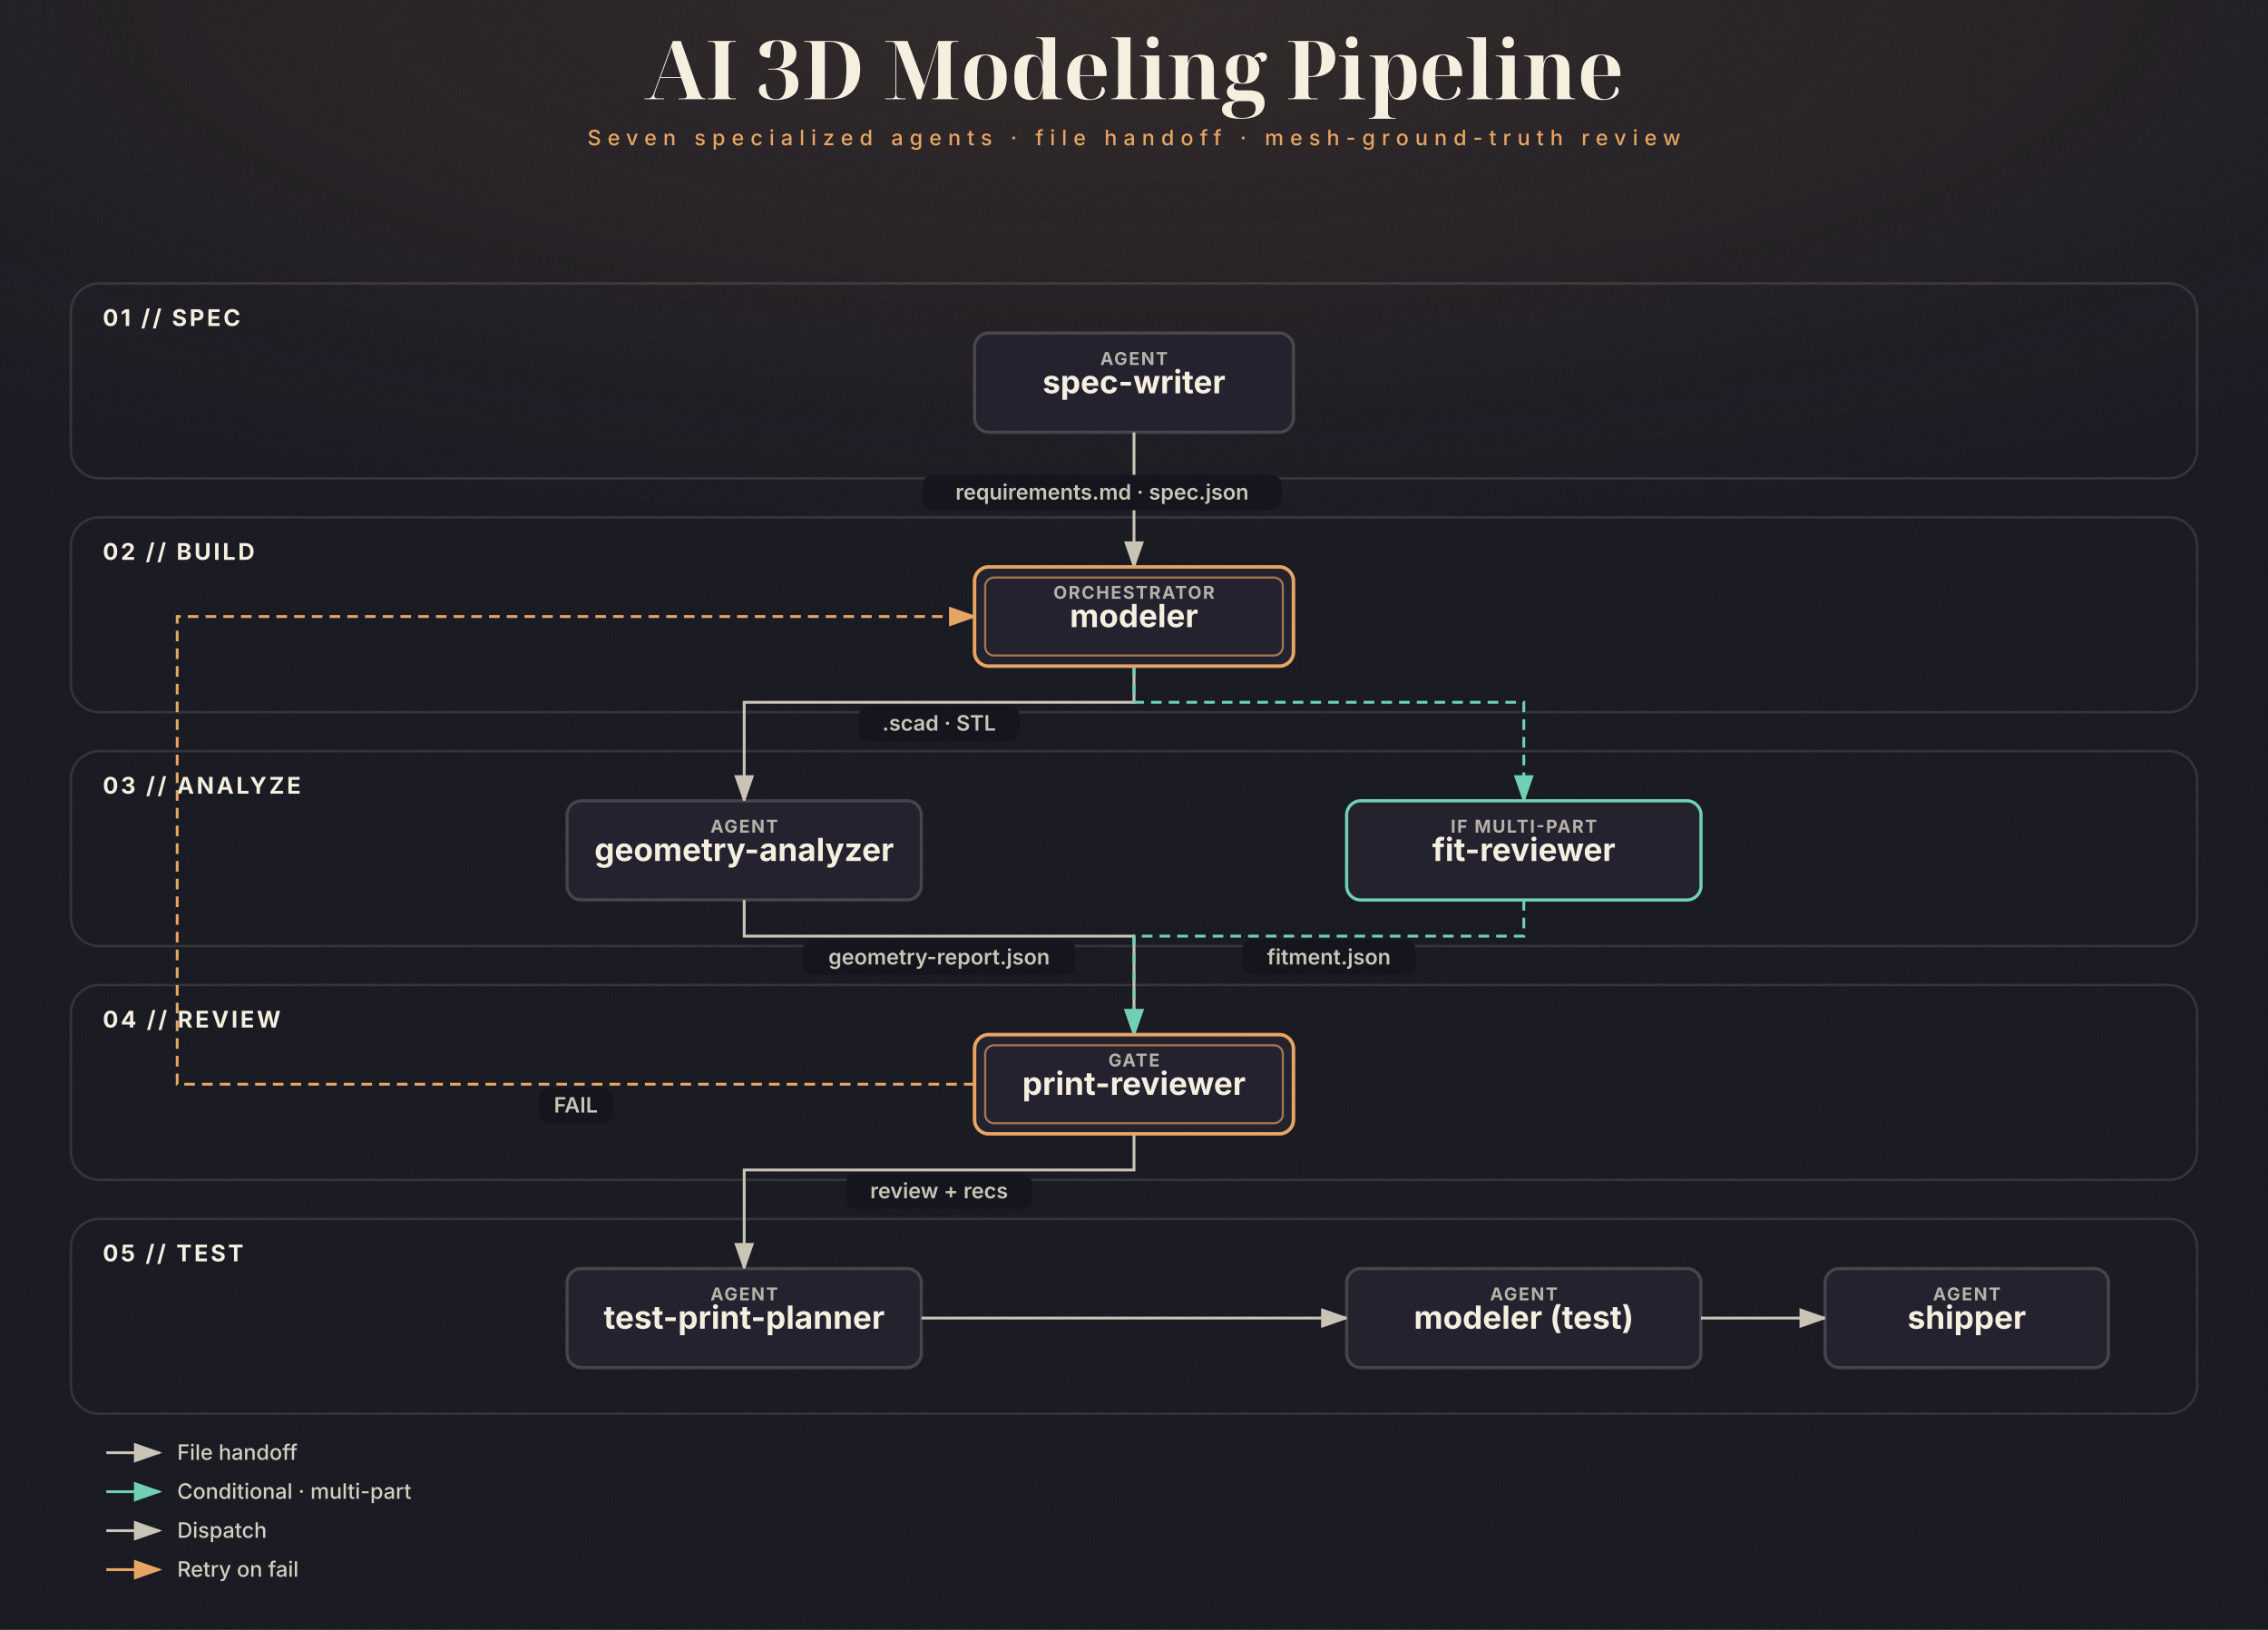
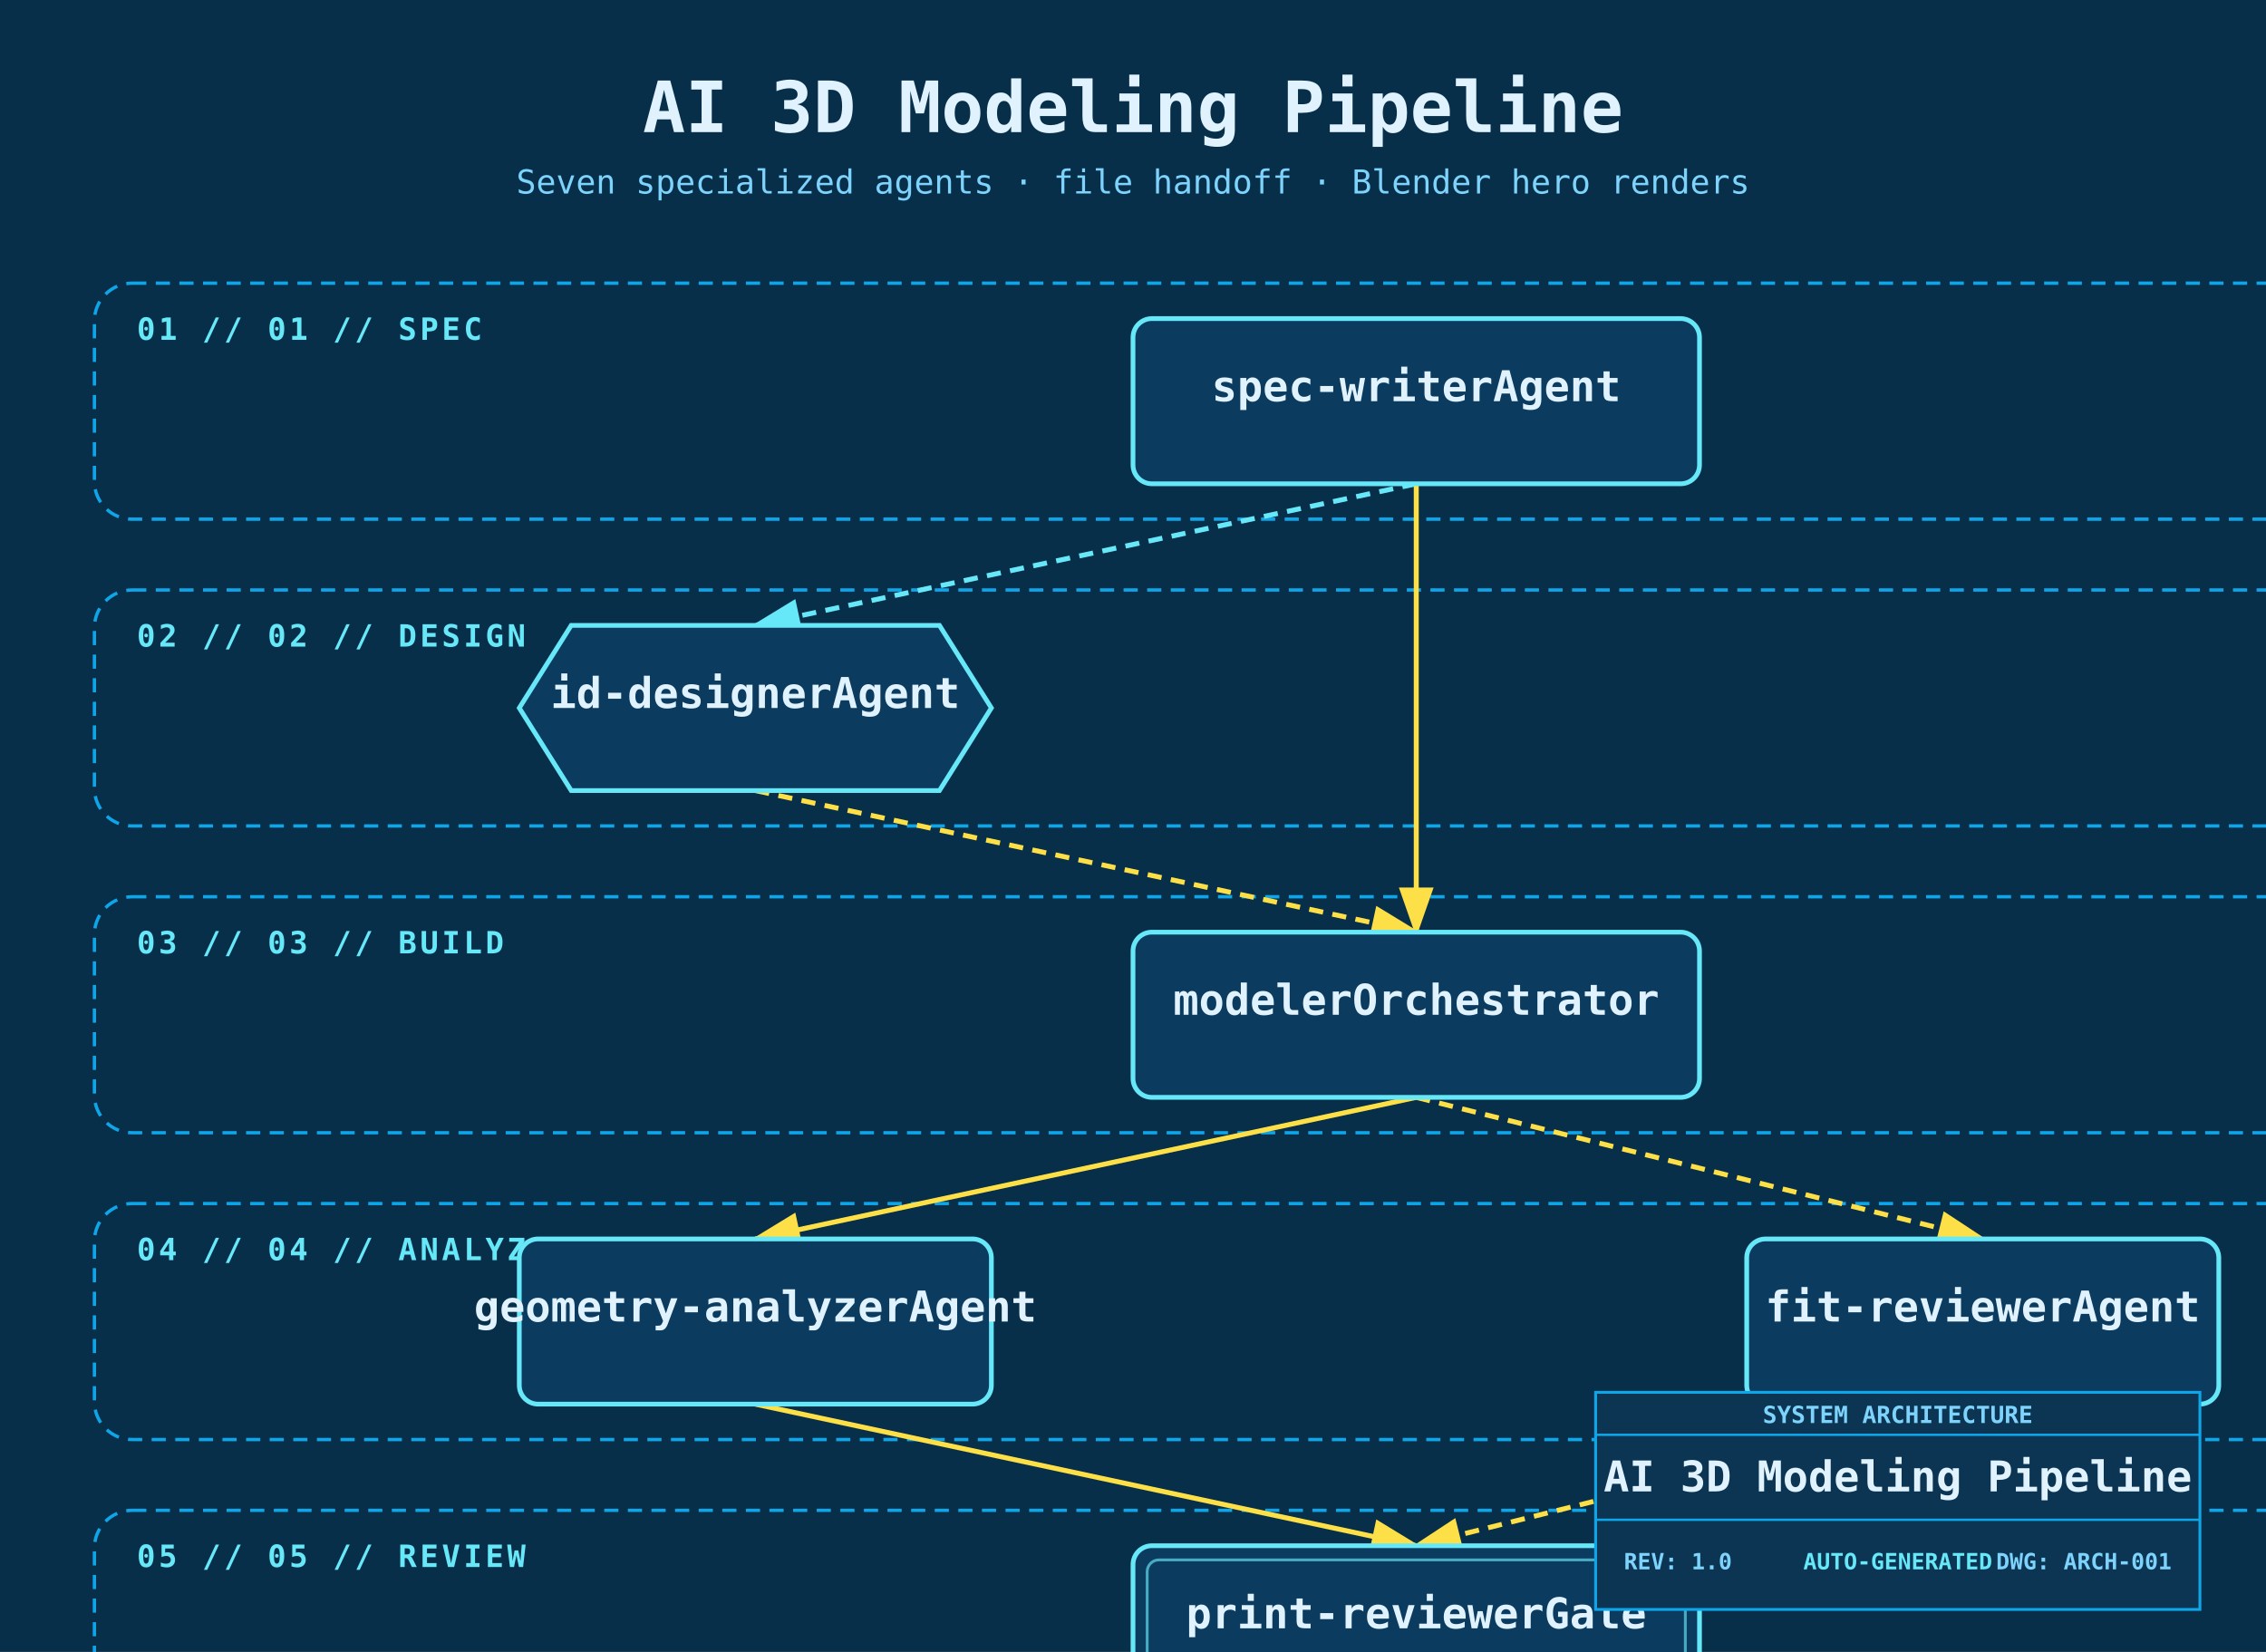
- <svg xmlns="http://www.w3.org/2000/svg" viewBox="0 0 1280 920" width="1280" height="920">
+ <svg xmlns="http://www.w3.org/2000/svg" viewBox="0 0 960 700" width="960" height="700">
  <defs>
    <marker id="arrowA" markerWidth="10" markerHeight="7" refX="9" refY="3.5" orient="auto">
-       <polygon points="0 0, 10 3.5, 0 7" fill="#c9c5b6" />
+       <polygon points="0 0, 10 3.5, 0 7" fill="#67e8f9" />
    </marker>
    <marker id="arrowB" markerWidth="10" markerHeight="7" refX="9" refY="3.5" orient="auto">
-       <polygon points="0 0, 10 3.5, 0 7" fill="#6fd1b4" />
+       <polygon points="0 0, 10 3.5, 0 7" fill="#22d3ee" />
    </marker>
    <marker id="arrowC" markerWidth="10" markerHeight="7" refX="9" refY="3.5" orient="auto">
-       <polygon points="0 0, 10 3.5, 0 7" fill="#c9c5b6" />
+       <polygon points="0 0, 10 3.5, 0 7" fill="#38bdf8" />
    </marker>
    <marker id="arrowE" markerWidth="10" markerHeight="7" refX="9" refY="3.5" orient="auto">
-       <polygon points="0 0, 10 3.5, 0 7" fill="#c9c5b6" />
+       <polygon points="0 0, 10 3.5, 0 7" fill="#fde047" />
    </marker>
    <marker id="arrowF" markerWidth="10" markerHeight="7" refX="9" refY="3.5" orient="auto">
-       <polygon points="0 0, 10 3.5, 0 7" fill="#8b8899" />
+       <polygon points="0 0, 10 3.5, 0 7" fill="#c084fc" />
    </marker>
    <marker id="arrowG" markerWidth="10" markerHeight="7" refX="9" refY="3.5" orient="auto">
-       <polygon points="0 0, 10 3.5, 0 7" fill="#e6a562" />
+       <polygon points="0 0, 10 3.5, 0 7" fill="#fb7185" />
    </marker>
    <marker id="arrowH" markerWidth="10" markerHeight="7" refX="9" refY="3.5" orient="auto">
-       <polygon points="0 0, 10 3.5, 0 7" fill="#8b8899" />
+       <polygon points="0 0, 10 3.5, 0 7" fill="#bae6fd" />
    </marker>
-     <filter id="editorialGrain" x="0" y="0" width="100%" height="100%">
-       <feTurbulence type="fractalNoise" baseFrequency="0.9" numOctaves="2" stitchTiles="stitch" />
-       <feColorMatrix values="0 0 0 0 1  0 0 0 0 1  0 0 0 0 1  0 0 0 0.08 0" />
-     </filter>
-     <radialGradient id="editorialTopGlow" cx="50%" cy="0%" r="80%">
-       <stop offset="0%" stop-color="#e6a562" stop-opacity="0.12" />
-       <stop offset="100%" stop-color="#e6a562" stop-opacity="0" />
-     </radialGradient>
+     <pattern id="blueprintGrid" width="32" height="32" patternUnits="userSpaceOnUse">
+       <path d="M 32 0 L 0 0 0 32" fill="none" stroke="#0ea5e9" stroke-opacity="0.12" stroke-width="1" />
+     </pattern>
    <style>
-     text { font-family: 'Inter', 'Noto Sans', 'Helvetica Neue', 'DejaVu Sans', sans-serif; }
-     .title { font-size: 46px; font-weight: 700; fill: #f5efe0; font-family: 'Playfair Display', 'Noto Serif Display', 'DejaVu Serif', Georgia, serif; }
-     .subtitle { font-size: 12px; font-weight: 500; fill: #e6a562; letter-spacing: 0.3em; text-transform: uppercase; }
-     .section { font-size: 13px; font-weight: 700; fill: #f5efe0; letter-spacing: 1.4px; }
-     .section-sub { font-size: 12px; font-weight: 500; fill: #b5b3a8; }
-     .node-title { font-size: 18px; font-weight: 700; fill: #f5efe0; }
-     .node-sub { font-size: 12px; font-weight: 500; fill: #d4cfbf; }
-     .node-type { font-size: 10px; font-weight: 700; fill: #b5b3a8; letter-spacing: 0.08em; }
-     .arrow-label { font-size: 12px; font-weight: 600; fill: #c9c5b6; }
-     .legend { font-size: 12px; font-weight: 500; fill: #d4cfbf; }
-     .footnote { font-size: 12px; font-weight: 500; fill: #b5b3a8; }
+     text { font-family: 'SF Mono', 'Fira Code', Menlo, 'Microsoft YaHei', 'SimHei', monospace; }
+     .title { font-size: 30px; font-weight: 700; fill: #e0f2fe; }
+     .subtitle { font-size: 14px; font-weight: 500; fill: #7dd3fc; }
+     .section { font-size: 13px; font-weight: 700; fill: #67e8f9; letter-spacing: 1.4px; }
+     .section-sub { font-size: 12px; font-weight: 500; fill: #7dd3fc; }
+     .node-title { font-size: 18px; font-weight: 700; fill: #e0f2fe; }
+     .node-sub { font-size: 12px; font-weight: 500; fill: #bae6fd; }
+     .node-type { font-size: 11px; font-weight: 700; fill: #7dd3fc; letter-spacing: 0.08em; }
+     .arrow-label { font-size: 12px; font-weight: 600; fill: #e0f2fe; }
+     .legend { font-size: 12px; font-weight: 500; fill: #bae6fd; }
+     .footnote { font-size: 12px; font-weight: 500; fill: #7dd3fc; }
    </style>
  </defs>
-   <rect width="1280.0" height="920.0" fill="#15151e" />
-   <rect width="1280.0" height="400" fill="url(#editorialTopGlow)" />
-   <rect width="1280.0" height="920.0" filter="url(#editorialGrain)" opacity="0.6" />
-   <text x="640.0" y="56" text-anchor="middle" class="title">AI 3D Modeling Pipeline</text>
-   <text x="640.0" y="82" text-anchor="middle" class="subtitle">Seven specialized agents · file handoff · mesh-ground-truth review</text>
-   <rect x="40.0" y="160.0" width="1200.0" height="110.0" rx="16.0" fill="none" stroke="rgba(245,239,224,0.12)" stroke-width="1.4" />
-   <text x="58.0" y="184.0" class="section">01 // SPEC</text>
-   <rect x="40.0" y="292.0" width="1200.0" height="110.0" rx="16.0" fill="none" stroke="rgba(245,239,224,0.12)" stroke-width="1.4" />
-   <text x="58.0" y="316.0" class="section">02 // BUILD</text>
-   <rect x="40.0" y="424.0" width="1200.0" height="110.0" rx="16.0" fill="none" stroke="rgba(245,239,224,0.12)" stroke-width="1.4" />
-   <text x="58.0" y="448.0" class="section">03 // ANALYZE</text>
-   <rect x="40.0" y="556.0" width="1200.0" height="110.0" rx="16.0" fill="none" stroke="rgba(245,239,224,0.12)" stroke-width="1.4" />
-   <text x="58.0" y="580.0" class="section">04 // REVIEW</text>
-   <rect x="40.0" y="688.0" width="1200.0" height="110.0" rx="16.0" fill="none" stroke="rgba(245,239,224,0.12)" stroke-width="1.4" />
-   <text x="58.0" y="712.0" class="section">05 // TEST</text>
-   <path d="M 640.0,244.0 L 640.0,320.0" fill="none" stroke="#c9c5b6" stroke-width="1.6" marker-end="url(#arrowA)" />
-   <path d="M 640.0,376.0 L 640.0,396.4 L 420.0,396.4 L 420.0,452.0" fill="none" stroke="#c9c5b6" stroke-width="1.6" marker-end="url(#arrowA)" />
-   <path d="M 640.0,376.0 L 640.0,396.4 L 860.0,396.4 L 860.0,452.0" fill="none" stroke="#6fd1b4" stroke-width="1.6" marker-end="url(#arrowB)" stroke-dasharray="6,4" />
-   <path d="M 420.0,508.0 L 420.0,528.4 L 640.0,528.4 L 640.0,584.0" fill="none" stroke="#c9c5b6" stroke-width="1.6" marker-end="url(#arrowA)" />
-   <path d="M 860.0,508.0 L 860.0,528.4 L 640.0,528.4 L 640.0,584.0" fill="none" stroke="#6fd1b4" stroke-width="1.6" marker-end="url(#arrowB)" stroke-dasharray="6,4" />
-   <path d="M 640.0,640.0 L 640.0,660.4 L 420.0,660.4 L 420.0,716.0" fill="none" stroke="#c9c5b6" stroke-width="1.6" marker-end="url(#arrowA)" />
-   <path d="M 520.0,744.0 L 760.0,744.0" fill="none" stroke="#c9c5b6" stroke-width="1.6" marker-end="url(#arrowA)" />
-   <path d="M 960.0,744.0 L 1030.0,744.0" fill="none" stroke="#c9c5b6" stroke-width="1.6" marker-end="url(#arrowA)" />
-   <path d="M 550.0,612.0 L 100.0,612.0 L 100.0,348.0 L 550.0,348.0" fill="none" stroke="#e6a562" stroke-width="1.6" marker-end="url(#arrowG)" stroke-dasharray="6,4" />
-   <rect x="550.0" y="188.0" width="180.0" height="56.0" rx="8.0" fill="#24222f" stroke="rgba(245,239,224,0.18)" stroke-width="1.8" />
-   <text x="640.0" y="206.0" text-anchor="middle" class="node-type">AGENT</text>
-   <text x="640.0" y="222.0" text-anchor="middle" class="node-title">spec-writer</text>
-   <rect x="550.0" y="320.0" width="180.0" height="56.0" rx="8.0" fill="#24222f" stroke="#e6a562" stroke-width="2.0" />
-   <rect x="556.0" y="326.0" width="168.0" height="44.0" rx="5.0" fill="none" stroke="#e6a562" stroke-width="1.2" opacity="0.65" />
-   <text x="640.0" y="338.0" text-anchor="middle" class="node-type">ORCHESTRATOR</text>
-   <text x="640.0" y="354.0" text-anchor="middle" class="node-title">modeler</text>
-   <rect x="320.0" y="452.0" width="200.0" height="56.0" rx="8.0" fill="#24222f" stroke="rgba(245,239,224,0.18)" stroke-width="1.8" />
-   <text x="420.0" y="470.0" text-anchor="middle" class="node-type">AGENT</text>
-   <text x="420.0" y="486.0" text-anchor="middle" class="node-title">geometry-analyzer</text>
-   <rect x="760.0" y="452.0" width="200.0" height="56.0" rx="8.0" fill="#24222f" stroke="#6fd1b4" stroke-width="1.8" />
-   <text x="860.0" y="470.0" text-anchor="middle" class="node-type">IF MULTI-PART</text>
-   <text x="860.0" y="486.0" text-anchor="middle" class="node-title">fit-reviewer</text>
-   <rect x="550.0" y="584.0" width="180.0" height="56.0" rx="8.0" fill="#24222f" stroke="#e6a562" stroke-width="2.0" />
-   <rect x="556.0" y="590.0" width="168.0" height="44.0" rx="5.0" fill="none" stroke="#e6a562" stroke-width="1.2" opacity="0.65" />
-   <text x="640.0" y="602.0" text-anchor="middle" class="node-type">GATE</text>
-   <text x="640.0" y="618.0" text-anchor="middle" class="node-title">print-reviewer</text>
-   <rect x="320.0" y="716.0" width="200.0" height="56.0" rx="8.0" fill="#24222f" stroke="rgba(245,239,224,0.18)" stroke-width="1.8" />
-   <text x="420.0" y="734.0" text-anchor="middle" class="node-type">AGENT</text>
-   <text x="420.0" y="750.0" text-anchor="middle" class="node-title">test-print-planner</text>
-   <rect x="760.0" y="716.0" width="200.0" height="56.0" rx="8.0" fill="#24222f" stroke="rgba(245,239,224,0.18)" stroke-width="1.8" />
-   <text x="860.0" y="734.0" text-anchor="middle" class="node-type">AGENT</text>
-   <text x="860.0" y="750.0" text-anchor="middle" class="node-title">modeler (test)</text>
-   <rect x="1030.0" y="716.0" width="160.0" height="56.0" rx="8.0" fill="#24222f" stroke="rgba(245,239,224,0.18)" stroke-width="1.8" />
-   <text x="1110.0" y="734.0" text-anchor="middle" class="node-type">AGENT</text>
-   <text x="1110.0" y="750.0" text-anchor="middle" class="node-title">shipper</text>
-   <rect x="520.5" y="268.0" width="203" height="20" rx="6" fill="#15151e" opacity="1" />
-   <text x="622.0" y="282.0" text-anchor="middle" class="arrow-label">requirements.md · spec.json</text>
-   <rect x="484.5" y="398.4" width="91" height="20" rx="6" fill="#15151e" opacity="1" />
-   <text x="530.0" y="412.4" text-anchor="middle" class="arrow-label">.scad · STL</text>
-   <rect x="453.0" y="530.4" width="154" height="20" rx="6" fill="#15151e" opacity="1" />
-   <text x="530.0" y="544.4" text-anchor="middle" class="arrow-label">geometry-report.json</text>
-   <rect x="701.0" y="530.4" width="98" height="20" rx="6" fill="#15151e" opacity="1" />
-   <text x="750.0" y="544.4" text-anchor="middle" class="arrow-label">fitment.json</text>
-   <rect x="477.5" y="662.4" width="105" height="20" rx="6" fill="#15151e" opacity="1" />
-   <text x="530.0" y="676.4" text-anchor="middle" class="arrow-label">review + recs</text>
-   <rect x="304.0" y="614.0" width="42" height="20" rx="6" fill="#15151e" opacity="1" />
-   <text x="325.0" y="628.0" text-anchor="middle" class="arrow-label">FAIL</text>
-   <line x1="60.0" y1="820.0" x2="90.0" y2="820.0" stroke="#c9c5b6" stroke-width="1.6" marker-end="url(#arrowA)" />
-   <text x="100.0" y="824.0" class="legend">File handoff</text>
-   <line x1="60.0" y1="842.0" x2="90.0" y2="842.0" stroke="#6fd1b4" stroke-width="1.6" marker-end="url(#arrowB)" />
-   <text x="100.0" y="846.0" class="legend">Conditional · multi-part</text>
-   <line x1="60.0" y1="864.0" x2="90.0" y2="864.0" stroke="#c9c5b6" stroke-width="1.6" marker-end="url(#arrowA)" />
-   <text x="100.0" y="868.0" class="legend">Dispatch</text>
-   <line x1="60.0" y1="886.0" x2="90.0" y2="886.0" stroke="#e6a562" stroke-width="1.6" marker-end="url(#arrowG)" />
-   <text x="100.0" y="890.0" class="legend">Retry on fail</text>
+   <rect width="960.0" height="700.0" fill="#082f49" />
+   <text x="480.0" y="56" text-anchor="middle" class="title">AI 3D Modeling Pipeline</text>
+   <text x="480.0" y="82" text-anchor="middle" class="subtitle">Seven specialized agents · file handoff · Blender hero renders</text>
+   <rect x="40.0" y="120.0" width="1200.0" height="100.0" rx="16.0" fill="none" stroke="#0ea5e9" stroke-width="1.4" stroke-dasharray="6 4" />
+   <text x="58.0" y="144.0" class="section">01 // 01 // SPEC</text>
+   <rect x="40.0" y="250.0" width="1200.0" height="100.0" rx="16.0" fill="none" stroke="#0ea5e9" stroke-width="1.4" stroke-dasharray="6 4" />
+   <text x="58.0" y="274.0" class="section">02 // 02 // DESIGN</text>
+   <rect x="40.0" y="380.0" width="1200.0" height="100.0" rx="16.0" fill="none" stroke="#0ea5e9" stroke-width="1.4" stroke-dasharray="6 4" />
+   <text x="58.0" y="404.0" class="section">03 // 03 // BUILD</text>
+   <rect x="40.0" y="510.0" width="1200.0" height="100.0" rx="16.0" fill="none" stroke="#0ea5e9" stroke-width="1.4" stroke-dasharray="6 4" />
+   <text x="58.0" y="534.0" class="section">04 // 04 // ANALYZE</text>
+   <rect x="40.0" y="640.0" width="1200.0" height="100.0" rx="16.0" fill="none" stroke="#0ea5e9" stroke-width="1.4" stroke-dasharray="6 4" />
+   <text x="58.0" y="664.0" class="section">05 // 05 // REVIEW</text>
+   <rect x="40.0" y="770.0" width="1200.0" height="100.0" rx="16.0" fill="none" stroke="#0ea5e9" stroke-width="1.4" stroke-dasharray="6 4" />
+   <text x="58.0" y="794.0" class="section">06 // 06 // TEST</text>
+   <rect x="40.0" y="900.0" width="1200.0" height="120.0" rx="16.0" fill="none" stroke="#0ea5e9" stroke-width="1.4" stroke-dasharray="6 4" />
+   <text x="58.0" y="924.0" class="section">07 // 07 // SHIP</text>
+   <path d="M 600.0,205.0 L 320.0,265.0" fill="none" stroke="#67e8f9" stroke-width="2.1" marker-end="url(#arrowA)" stroke-dasharray="6,4" />
+   <path d="M 600.0,205.0 L 600.0,395.0" fill="none" stroke="#fde047" stroke-width="2.1" marker-end="url(#arrowE)" />
+   <path d="M 320.0,335.0 L 600.0,395.0" fill="none" stroke="#fde047" stroke-width="2.1" marker-end="url(#arrowE)" stroke-dasharray="6,4" />
+   <path d="M 600.0,465.0 L 320.0,525.0" fill="none" stroke="#fde047" stroke-width="2.1" marker-end="url(#arrowE)" />
+   <path d="M 600.0,465.0 L 840.0,525.0" fill="none" stroke="#fde047" stroke-width="2.1" marker-end="url(#arrowE)" stroke-dasharray="6,4" />
+   <path d="M 320.0,595.0 L 600.0,655.0" fill="none" stroke="#fde047" stroke-width="2.1" marker-end="url(#arrowE)" />
+   <path d="M 840.0,595.0 L 600.0,655.0" fill="none" stroke="#fde047" stroke-width="2.1" marker-end="url(#arrowE)" stroke-dasharray="6,4" />
+   <path d="M 600.0,725.0 L 320.0,785.0" fill="none" stroke="#67e8f9" stroke-width="2.1" marker-end="url(#arrowA)" stroke-dasharray="6,4" />
+   <path d="M 600.0,725.0 L 600.0,920.0" fill="none" stroke="#fde047" stroke-width="2.1" marker-end="url(#arrowE)" />
+   <path d="M 420.0,820.0 L 540.0,820.0" fill="none" stroke="#67e8f9" stroke-width="2.1" marker-end="url(#arrowA)" stroke-dasharray="6,4" />
+   <path d="M 640.0,855.0 L 600.0,920.0" fill="none" stroke="#fde047" stroke-width="2.1" marker-end="url(#arrowE)" stroke-dasharray="6,4" />
+   <path d="M 720.0,955.0 L 760.0,955.0" fill="none" stroke="#67e8f9" stroke-width="2.1" marker-end="url(#arrowA)" />
+   <rect x="480.0" y="135.0" width="240.0" height="70.0" rx="8.0" fill="#0b3b5e" stroke="#67e8f9" stroke-width="2.0" />
+   <text x="600.0" y="170.0" text-anchor="middle" class="node-title">spec-writer
+ Agent</text>
+   <path d="M 242.0 265.0 L 398.0 265.0 L 420.0 300.0 L 398.0 335.0 L 242.0 335.0 L 220.0 300.0 Z" fill="#0b3b5e" stroke="#67e8f9" stroke-width="2.0" />
+   <text x="320.0" y="300.0" text-anchor="middle" class="node-title">id-designer
+ Agent</text>
+   <rect x="480.0" y="395.0" width="240.0" height="70.0" rx="8.0" fill="#0b3b5e" stroke="#67e8f9" stroke-width="2.0" />
+   <text x="600.0" y="430.0" text-anchor="middle" class="node-title">modeler
+ Orchestrator</text>
+   <rect x="220.0" y="525.0" width="200.0" height="70.0" rx="8.0" fill="#0b3b5e" stroke="#67e8f9" stroke-width="2.0" />
+   <text x="320.0" y="560.0" text-anchor="middle" class="node-title">geometry-analyzer
+ Agent</text>
+   <rect x="740.0" y="525.0" width="200.0" height="70.0" rx="8.0" fill="#0b3b5e" stroke="#67e8f9" stroke-width="2.0" />
+   <text x="840.0" y="560.0" text-anchor="middle" class="node-title">fit-reviewer
+ Agent</text>
+   <rect x="480.0" y="655.0" width="240.0" height="70.0" rx="8.0" fill="#0b3b5e" stroke="#67e8f9" stroke-width="2.0" />
+   <rect x="486.0" y="661.0" width="228.0" height="58.0" rx="5.0" fill="none" stroke="#67e8f9" stroke-width="1.2" opacity="0.65" />
+   <text x="600.0" y="690.0" text-anchor="middle" class="node-title">print-reviewer
+ Gate</text>
+   <rect x="220.0" y="785.0" width="200.0" height="70.0" rx="8.0" fill="#0b3b5e" stroke="#67e8f9" stroke-width="2.0" />
+   <text x="320.0" y="820.0" text-anchor="middle" class="node-title">test-print-planner
+ Agent</text>
+   <rect x="540.0" y="785.0" width="200.0" height="70.0" rx="8.0" fill="#0b3b5e" stroke="#67e8f9" stroke-width="2.0" />
+   <text x="640.0" y="820.0" text-anchor="middle" class="node-title">modeler
+ Test</text>
+   <rect x="480.0" y="920.0" width="240.0" height="70.0" rx="8.0" fill="#0b3b5e" stroke="#67e8f9" stroke-width="2.0" />
+   <text x="600.0" y="955.0" text-anchor="middle" class="node-title">shipper
+ Agent</text>
+   <rect x="760.0" y="920.0" width="200.0" height="70.0" rx="8.0" fill="#0b3b5e" stroke="#67e8f9" stroke-width="2.0" />
+   <rect x="760.0" y="920.0" width="200.0" height="18" rx="8.0" fill="#1f2937" opacity="0.95" />
+   <circle cx="776.0" cy="929.0" r="4" fill="#ef4444" />
+   <circle cx="790.0" cy="929.0" r="4" fill="#f59e0b" />
+   <circle cx="804.0" cy="929.0" r="4" fill="#10b981" />
+   <text x="778.0" y="964.0" font-size="28" font-weight="700" fill="#10b981">$</text>
+   <text x="798.0" y="964.0" font-size="22" font-weight="500" fill="#bae6fd">_</text>
+   <text x="860.0" y="976.0" text-anchor="middle" class="node-title">Blender Render
+ Cycles + OIDN</text>
+   <rect x="676.0" y="590.0" width="256.0" height="92.0" fill="#0b3552" stroke="#0ea5e9" stroke-width="1.2" />
+   <line x1="676.0" y1="608.0" x2="932.0" y2="608.0" stroke="#0ea5e9" stroke-width="1" />
+   <line x1="676.0" y1="644.0" x2="932.0" y2="644.0" stroke="#0ea5e9" stroke-width="1" />
+   <text x="804.0" y="603.0" text-anchor="middle" font-size="10" font-weight="600" fill="#7dd3fc">SYSTEM ARCHITECTURE</text>
+   <text x="804.0" y="632.0" text-anchor="middle" font-size="18" font-weight="700" fill="#e0f2fe">AI 3D Modeling Pipeline</text>
+   <text x="688.0" y="665.0" font-size="9.5" font-weight="600" fill="#7dd3fc">REV: 1.0</text>
+   <text x="804.0" y="665.0" text-anchor="middle" font-size="9.5" font-weight="600" fill="#67e8f9">AUTO-GENERATED</text>
+   <text x="920.0" y="665.0" text-anchor="end" font-size="9.5" font-weight="600" fill="#7dd3fc">DWG: ARCH-001</text>
</svg>
